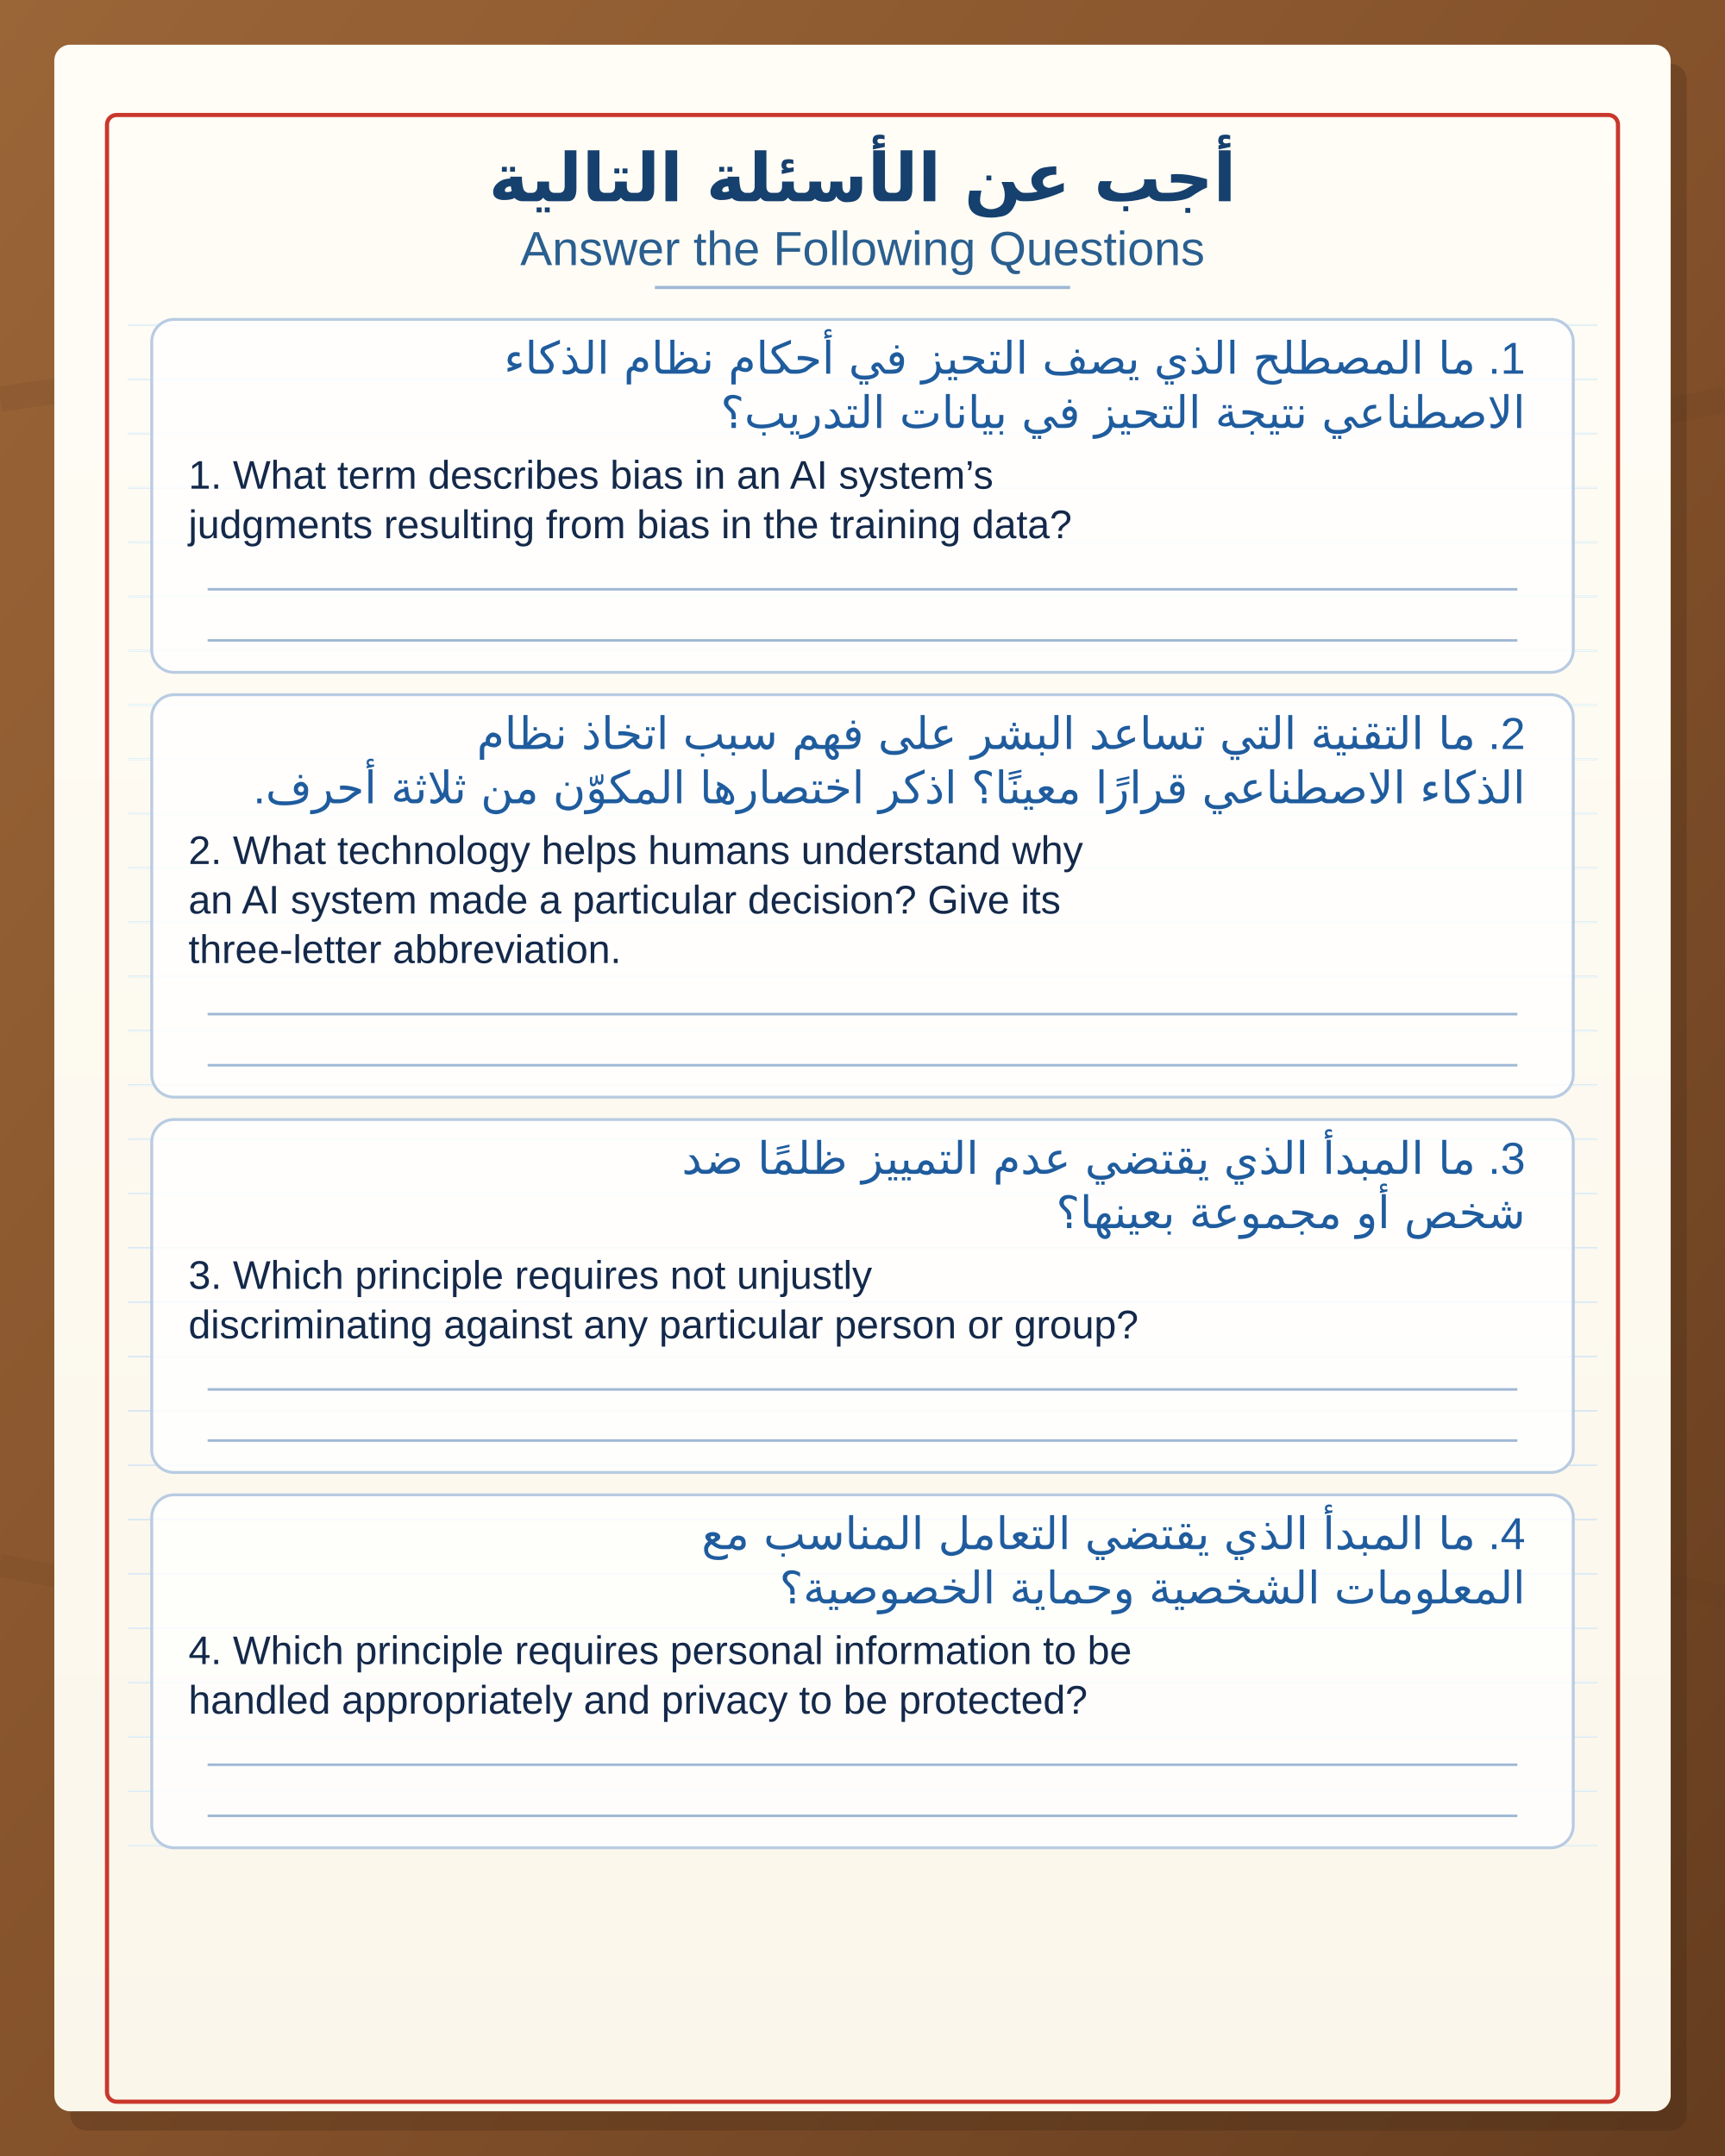
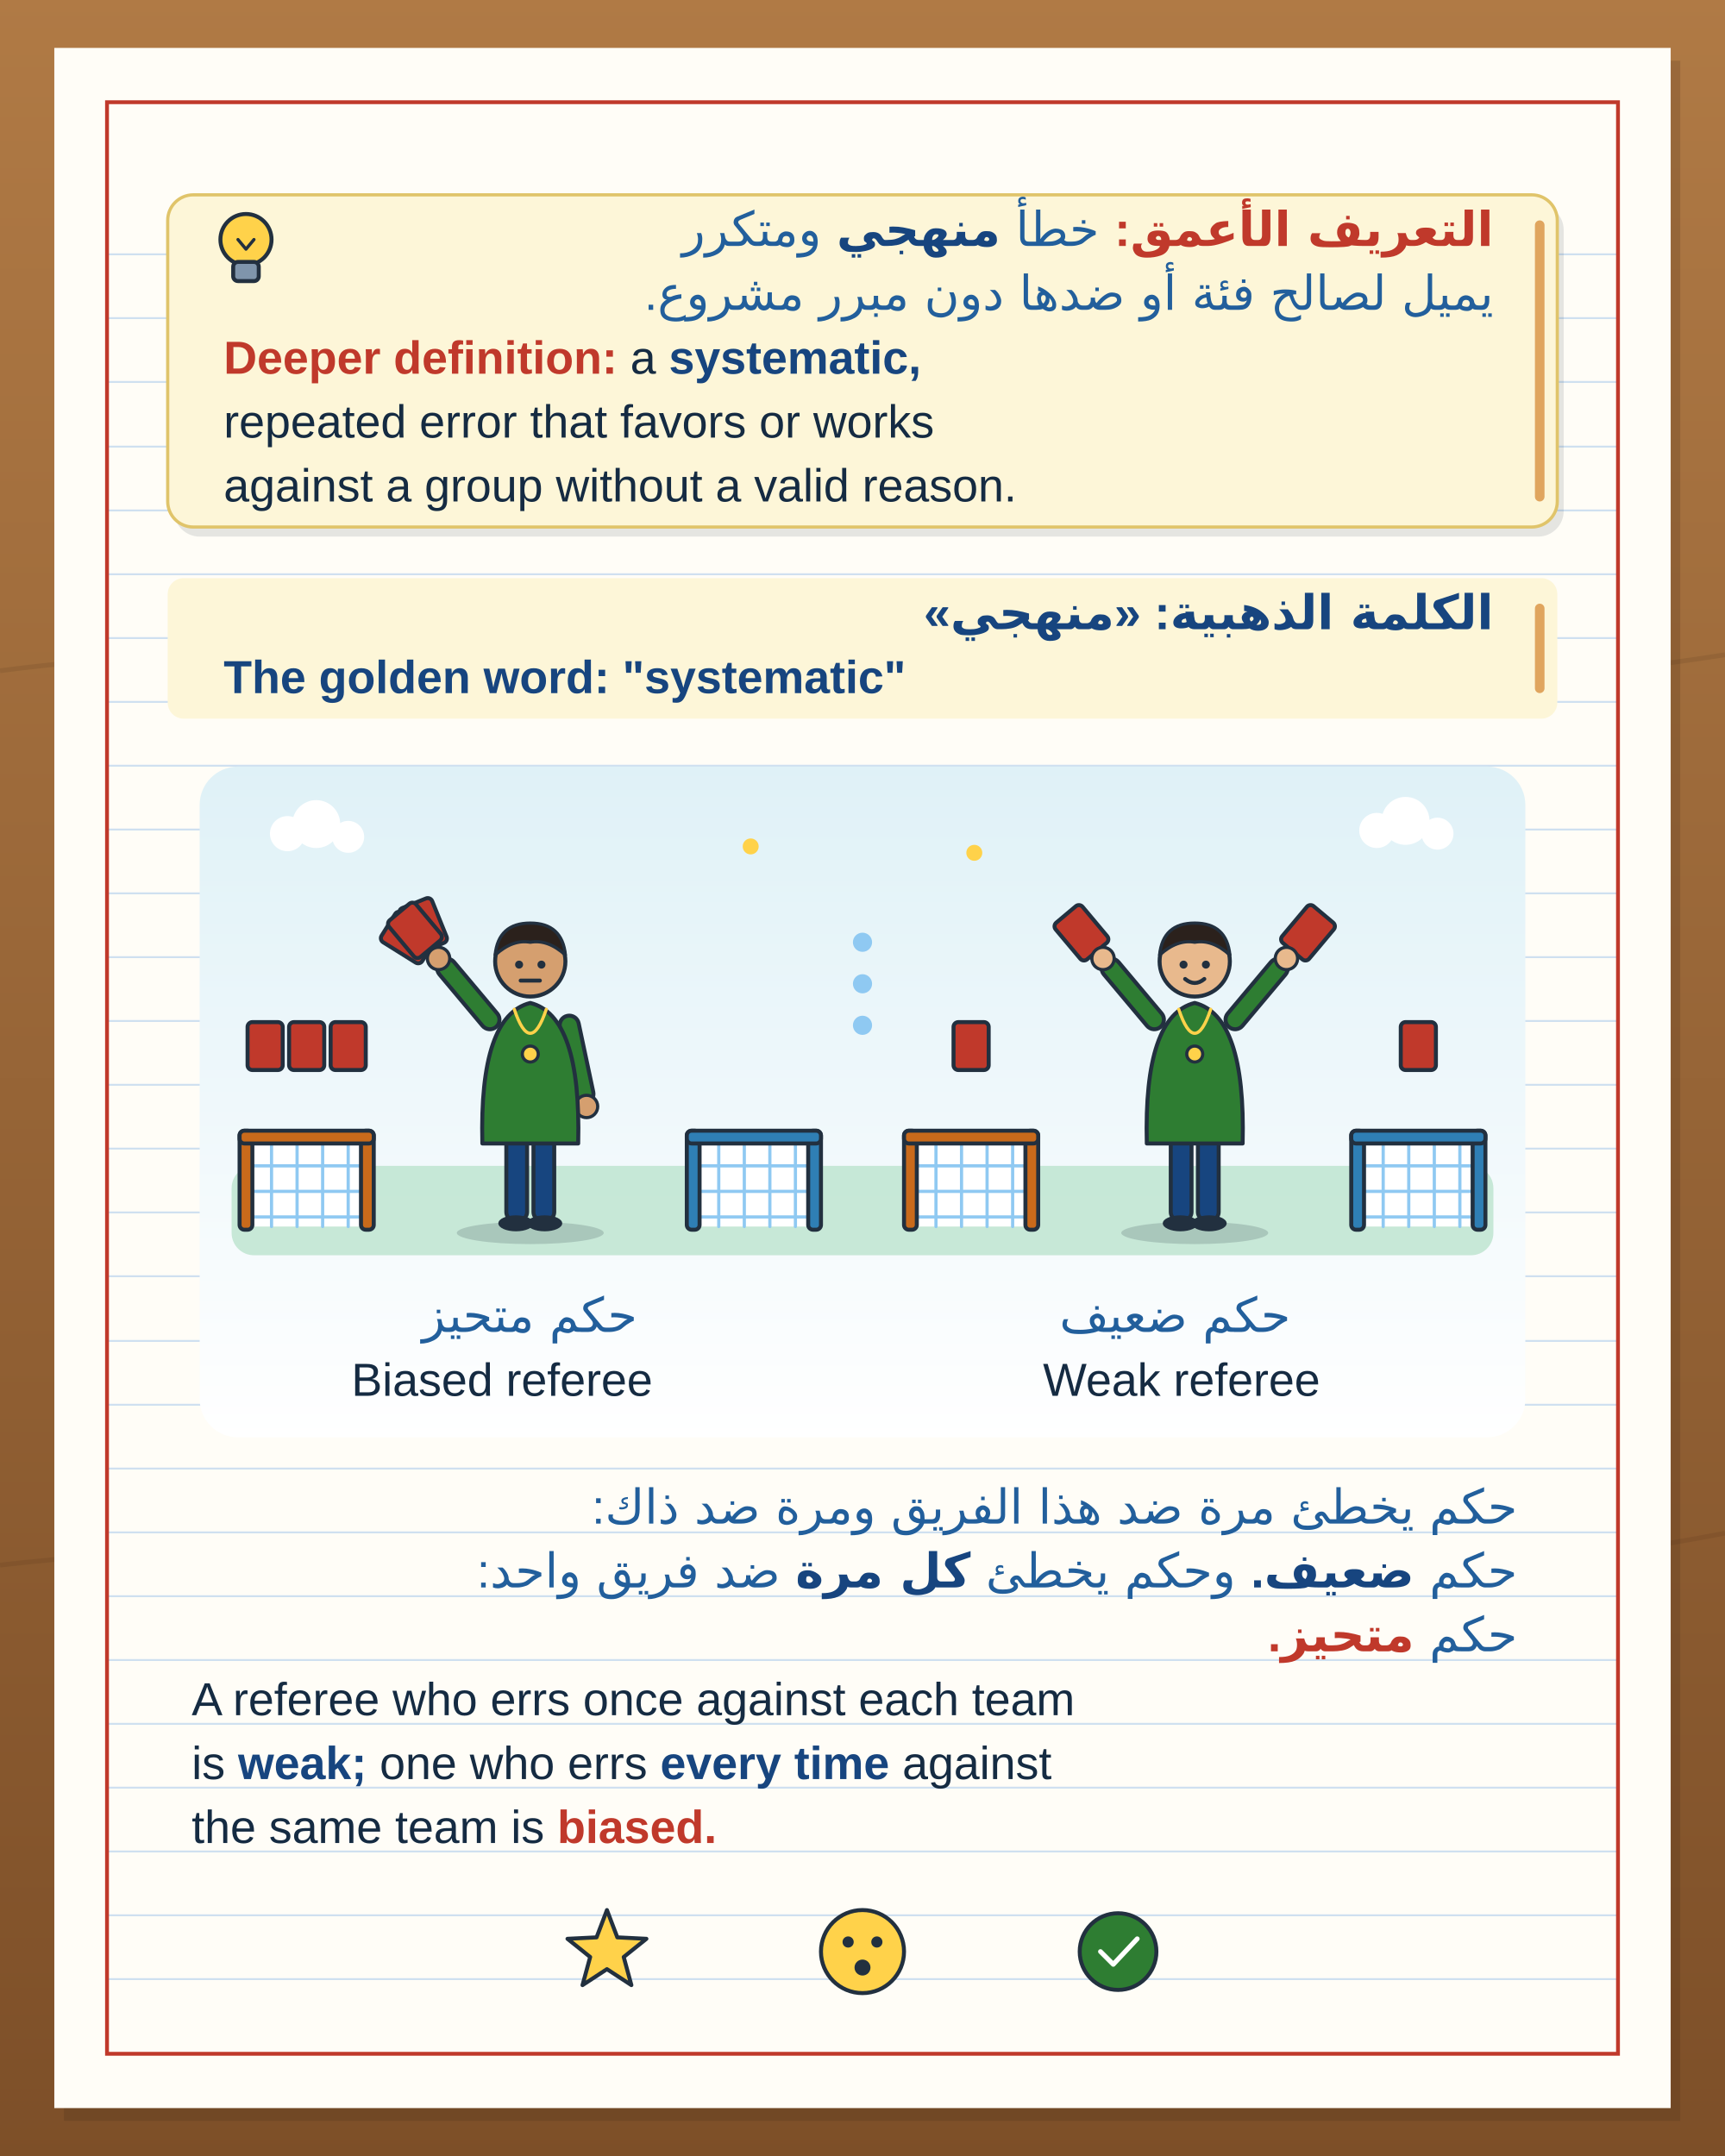
<svg xmlns="http://www.w3.org/2000/svg" width="1080" height="1350" viewBox="0 0 1080 1350" preserveAspectRatio="xMidYMid meet" style="width:100%;height:auto;max-width:1080px;display:block;margin:0 auto;">
  <defs>
-     <linearGradient id="woodGrad" x1="0" y1="0" x2="1" y2="1">
-       <stop offset="0" stop-color="#9a6537" />
-       <stop offset="0.55" stop-color="#82502a" />
-       <stop offset="1" stop-color="#653d1f" />
+     <linearGradient id="pmDesk" x1="0" y1="0" x2="0" y2="1">
+       <stop offset="0" stop-color="#b07a45" />
+       <stop offset="1" stop-color="#7d4f28" />
    </linearGradient>
-     <linearGradient id="paperGrad" x1="0" y1="0" x2="0" y2="1">
-       <stop offset="0" stop-color="#fffdf6" />
-       <stop offset="1" stop-color="#fbf6ea" />
+     <pattern id="pmRules" x="0" y="120" width="1080" height="40" patternUnits="userSpaceOnUse">
+       <line x1="0" y1="39.5" x2="1080" y2="39.5" stroke="#cfe0f0" stroke-width="1.4" />
+     </pattern>
+     <linearGradient id="ilSky" x1="0" y1="0" x2="0" y2="1">
+       <stop offset="0" stop-color="#dff1f7" />
+       <stop offset="1" stop-color="#ffffff" />
    </linearGradient>
-     <pattern id="ruledLines" x="0" y="0" width="1080" height="34" patternUnits="userSpaceOnUse">
-       <line x1="80" y1="33.5" x2="1000" y2="33.5" stroke="#cfe1f3" stroke-width="1.2" />
-     </pattern>
  </defs>
-   <rect x="0" y="0" width="1080" height="1350" fill="url(#woodGrad)" />
-   <path d="M0 250 C 300 200, 780 320, 1080 250" stroke="#4d2d15" stroke-width="16" fill="none" opacity=".10" />
-   <path d="M0 980 C 320 1050, 760 920, 1080 1000" stroke="#4d2d15" stroke-width="14" fill="none" opacity=".09" />
-   <rect x="44" y="40" width="1012" height="1294" rx="10" fill="#2c1a0c" opacity=".22" />
-   <rect x="34" y="28" width="1012" height="1294" rx="10" fill="url(#paperGrad)" />
-   <rect x="80" y="192" width="920" height="968" fill="url(#ruledLines)" opacity=".75" />
-   <rect x="67" y="72" width="946" height="1244" rx="6" fill="none" stroke="#c9372c" stroke-width="2.6" />
-   <text x="540" y="126" direction="rtl" unicode-bidi="plaintext" text-anchor="middle" font-family="Tahoma, Arial, Segoe UI, sans-serif" font-size="42" font-weight="bold" fill="#16406e">أجب عن الأسئلة التالية</text>
-   <text x="540" y="166" direction="ltr" unicode-bidi="plaintext" text-anchor="middle" font-family="Segoe Print, Comic Sans MS, Arial, sans-serif" font-size="30" fill="#2a5f8f">Answer the Following Questions</text>
-   <line x1="410" y1="180" x2="670" y2="180" stroke="#9fb8d4" stroke-width="2" />
-   <rect x="95" y="200" width="890" height="221" rx="14" fill="#ffffff" opacity=".80" />
-   <rect x="95" y="200" width="890" height="221" rx="14" fill="none" stroke="#b8cbe2" stroke-width="1.8" />
-   <text x="955" y="234" direction="rtl" unicode-bidi="plaintext" text-anchor="start" font-family="Tahoma, Arial, Segoe UI, sans-serif" font-size="28" fill="#1f5c9e">
-     <tspan x="955" dy="0">1. ما المصطلح الذي يصف التحيز في أحكام نظام الذكاء</tspan>
-     <tspan x="955" dy="34">الاصطناعي نتيجة التحيز في بيانات التدريب؟</tspan>
+   <rect x="0" y="0" width="1080" height="1350" fill="url(#pmDesk)" />
+   <path d="M0 420 C 300 380, 700 470, 1080 410" fill="none" stroke="#3a2411" stroke-width="3" opacity=".12" />
+   <path d="M0 980 C 350 940, 720 1030, 1080 960" fill="none" stroke="#3a2411" stroke-width="3" opacity=".12" />
+   <rect x="40" y="38" width="1012" height="1290" fill="#3a2411" opacity=".18" />
+   <rect x="34" y="30" width="1012" height="1290" fill="#fffdf7" />
+   <rect x="67" y="120" width="946" height="1152" fill="url(#pmRules)" />
+   <rect x="67" y="64" width="946" height="1222" fill="none" stroke="#c0392b" stroke-width="2.4" />
+   <rect x="109" y="128" width="870" height="208" rx="16" fill="#22303f" opacity=".12" />
+   <rect x="105" y="122" width="870" height="208" rx="16" fill="#fdf6d8" stroke="#e0c46a" stroke-width="2" />
+   <rect x="961" y="138" width="6" height="176" rx="3" fill="#e0a55e" />
+   <rect x="105" y="362" width="870" height="88" rx="10" fill="#fdf6d8" />
+   <rect x="961" y="378" width="6" height="56" rx="3" fill="#e0a55e" />
+   <g transform="translate(130 132)">
+     <circle cx="24" cy="18" r="16" fill="#ffd24a" stroke="#22303f" stroke-width="2.5" />
+     <rect x="16" y="32" width="16" height="12" rx="3" fill="#7f95ab" stroke="#22303f" stroke-width="2.5" />
+     <path d="M19 18 L24 24 L29 18" fill="none" stroke="#22303f" stroke-width="2" stroke-linecap="round" stroke-linejoin="round" />
+   </g>
+   <g>
+     <rect x="125" y="480" width="830" height="420" rx="24" fill="url(#ilSky)" />
+     <circle cx="180" cy="522" r="11" fill="#ffffff" />
+     <circle cx="198" cy="516" r="15" fill="#ffffff" />
+     <circle cx="218" cy="524" r="10" fill="#ffffff" />
+     <circle cx="862" cy="520" r="11" fill="#ffffff" />
+     <circle cx="880" cy="514" r="15" fill="#ffffff" />
+     <circle cx="900" cy="522" r="10" fill="#ffffff" />
+     <circle cx="470" cy="530" r="5" fill="#ffd24a" />
+     <circle cx="610" cy="534" r="5" fill="#ffd24a" />
+     <rect x="145" y="730" width="790" height="56" rx="14" fill="#a9dcbe" opacity=".6" />
+     <circle cx="540" cy="590" r="6" fill="#8fc9f2" />
+     <circle cx="540" cy="616" r="6" fill="#8fc9f2" />
+     <circle cx="540" cy="642" r="6" fill="#8fc9f2" />
+     <g transform="translate(150 708)">
+       <rect x="4" y="4" width="76" height="56" fill="#ffffff" />
+       <path d="M20 6 L20 60 M36 6 L36 60 M52 6 L52 60 M68 6 L68 60 M6 22 L78 22 M6 38 L78 38 M6 54 L78 54" fill="none" stroke="#8fc9f2" stroke-width="2" stroke-linecap="round" />
+       <rect x="0" y="0" width="8" height="62" rx="3" fill="#c96a1b" stroke="#22303f" stroke-width="2.5" />
+       <rect x="76" y="0" width="8" height="62" rx="3" fill="#c96a1b" stroke="#22303f" stroke-width="2.5" />
+       <rect x="0" y="0" width="84" height="8" rx="3" fill="#c96a1b" stroke="#22303f" stroke-width="2.5" />
+     </g>
+     <g transform="translate(430 708)">
+       <rect x="4" y="4" width="76" height="56" fill="#ffffff" />
+       <path d="M20 6 L20 60 M36 6 L36 60 M52 6 L52 60 M68 6 L68 60 M6 22 L78 22 M6 38 L78 38 M6 54 L78 54" fill="none" stroke="#8fc9f2" stroke-width="2" stroke-linecap="round" />
+       <rect x="0" y="0" width="8" height="62" rx="3" fill="#2f7fb5" stroke="#22303f" stroke-width="2.5" />
+       <rect x="76" y="0" width="8" height="62" rx="3" fill="#2f7fb5" stroke="#22303f" stroke-width="2.5" />
+       <rect x="0" y="0" width="84" height="8" rx="3" fill="#2f7fb5" stroke="#22303f" stroke-width="2.5" />
+     </g>
+     <g transform="translate(566 708)">
+       <rect x="4" y="4" width="76" height="56" fill="#ffffff" />
+       <path d="M20 6 L20 60 M36 6 L36 60 M52 6 L52 60 M68 6 L68 60 M6 22 L78 22 M6 38 L78 38 M6 54 L78 54" fill="none" stroke="#8fc9f2" stroke-width="2" stroke-linecap="round" />
+       <rect x="0" y="0" width="8" height="62" rx="3" fill="#c96a1b" stroke="#22303f" stroke-width="2.5" />
+       <rect x="76" y="0" width="8" height="62" rx="3" fill="#c96a1b" stroke="#22303f" stroke-width="2.5" />
+       <rect x="0" y="0" width="84" height="8" rx="3" fill="#c96a1b" stroke="#22303f" stroke-width="2.5" />
+     </g>
+     <g transform="translate(846 708)">
+       <rect x="4" y="4" width="76" height="56" fill="#ffffff" />
+       <path d="M20 6 L20 60 M36 6 L36 60 M52 6 L52 60 M68 6 L68 60 M6 22 L78 22 M6 38 L78 38 M6 54 L78 54" fill="none" stroke="#8fc9f2" stroke-width="2" stroke-linecap="round" />
+       <rect x="0" y="0" width="8" height="62" rx="3" fill="#2f7fb5" stroke="#22303f" stroke-width="2.5" />
+       <rect x="76" y="0" width="8" height="62" rx="3" fill="#2f7fb5" stroke="#22303f" stroke-width="2.5" />
+       <rect x="0" y="0" width="84" height="8" rx="3" fill="#2f7fb5" stroke="#22303f" stroke-width="2.5" />
+     </g>
+     <rect x="155" y="640" width="22" height="30" rx="3" fill="#c0392b" stroke="#22303f" stroke-width="2.5" />
+     <rect x="181" y="640" width="22" height="30" rx="3" fill="#c0392b" stroke="#22303f" stroke-width="2.5" />
+     <rect x="207" y="640" width="22" height="30" rx="3" fill="#c0392b" stroke="#22303f" stroke-width="2.5" />
+     <rect x="597" y="640" width="22" height="30" rx="3" fill="#c0392b" stroke="#22303f" stroke-width="2.5" />
+     <rect x="877" y="640" width="22" height="30" rx="3" fill="#c0392b" stroke="#22303f" stroke-width="2.5" />
+     <g transform="translate(748 0)">
+       <ellipse cx="0" cy="772" rx="46" ry="7" fill="#22303f" opacity=".18" />
+       <g transform="translate(-24 640) rotate(-40)">
+         <rect x="-6" y="-50" width="12" height="54" rx="6" fill="#2e7d32" stroke="#22303f" stroke-width="2.5" />
+         <rect x="-11" y="-88" width="22" height="30" rx="3" fill="#c0392b" stroke="#22303f" stroke-width="2.5" />
+         <circle cx="0" cy="-52" r="7" fill="#e8b98d" stroke="#22303f" stroke-width="2" />
+       </g>
+       <g transform="translate(24 640) rotate(40)">
+         <rect x="-6" y="-50" width="12" height="54" rx="6" fill="#2e7d32" stroke="#22303f" stroke-width="2.5" />
+         <rect x="-11" y="-88" width="22" height="30" rx="3" fill="#c0392b" stroke="#22303f" stroke-width="2.5" />
+         <circle cx="0" cy="-52" r="7" fill="#e8b98d" stroke="#22303f" stroke-width="2" />
+       </g>
+       <rect x="-15" y="704" width="13" height="60" rx="5" fill="#17457f" stroke="#22303f" stroke-width="2.5" />
+       <rect x="2" y="704" width="13" height="60" rx="5" fill="#17457f" stroke="#22303f" stroke-width="2.5" />
+       <ellipse cx="-9" cy="766" rx="11" ry="5" fill="#22303f" />
+       <ellipse cx="9" cy="766" rx="11" ry="5" fill="#22303f" />
+       <path d="M-30 716 Q-32 636 0 628 Q32 636 30 716 Z" fill="#2e7d32" stroke="#22303f" stroke-width="2.5" stroke-linejoin="round" />
+       <path d="M-10 632 Q0 662 10 632" fill="none" stroke="#ffd24a" stroke-width="2" stroke-linecap="round" />
+       <circle cx="0" cy="660" r="5" fill="#ffd24a" stroke="#22303f" stroke-width="2" />
+       <circle cx="0" cy="602" r="22" fill="#e8b98d" stroke="#22303f" stroke-width="2.5" />
+       <path d="M-22 598 Q-20 578 0 578 Q20 578 22 598 Q11 588 0 590 Q-11 588 -22 598 Z" fill="#2b211c" stroke="#22303f" stroke-width="2" stroke-linejoin="round" />
+       <circle cx="-7" cy="604" r="2.5" fill="#22303f" />
+       <circle cx="7" cy="604" r="2.5" fill="#22303f" />
+       <path d="M-6 613 Q0 618 6 613" fill="none" stroke="#22303f" stroke-width="2.5" stroke-linecap="round" />
+     </g>
+     <g transform="translate(332 0)">
+       <ellipse cx="0" cy="772" rx="46" ry="7" fill="#22303f" opacity=".18" />
+       <g transform="translate(-24 640) rotate(-40)">
+         <rect x="-6" y="-50" width="12" height="54" rx="6" fill="#2e7d32" stroke="#22303f" stroke-width="2.5" />
+         <g transform="translate(0 -56) rotate(-18)">
+           <rect x="-11" y="-34" width="22" height="30" rx="3" fill="#c0392b" stroke="#22303f" stroke-width="2.5" />
+         </g>
+         <g transform="translate(0 -56) rotate(18)">
+           <rect x="-11" y="-34" width="22" height="30" rx="3" fill="#c0392b" stroke="#22303f" stroke-width="2.5" />
+         </g>
+         <g transform="translate(0 -56)">
+           <rect x="-11" y="-34" width="22" height="30" rx="3" fill="#c0392b" stroke="#22303f" stroke-width="2.5" />
+         </g>
+         <circle cx="0" cy="-52" r="7" fill="#d59f6f" stroke="#22303f" stroke-width="2" />
+       </g>
+       <g transform="translate(24 640) rotate(-12)">
+         <rect x="-6" y="-4" width="12" height="56" rx="6" fill="#2e7d32" stroke="#22303f" stroke-width="2.5" />
+         <circle cx="0" cy="54" r="7" fill="#d59f6f" stroke="#22303f" stroke-width="2" />
+       </g>
+       <rect x="-15" y="704" width="13" height="60" rx="5" fill="#17457f" stroke="#22303f" stroke-width="2.5" />
+       <rect x="2" y="704" width="13" height="60" rx="5" fill="#17457f" stroke="#22303f" stroke-width="2.5" />
+       <ellipse cx="-9" cy="766" rx="11" ry="5" fill="#22303f" />
+       <ellipse cx="9" cy="766" rx="11" ry="5" fill="#22303f" />
+       <path d="M-30 716 Q-32 636 0 628 Q32 636 30 716 Z" fill="#2e7d32" stroke="#22303f" stroke-width="2.5" stroke-linejoin="round" />
+       <path d="M-10 632 Q0 662 10 632" fill="none" stroke="#ffd24a" stroke-width="2" stroke-linecap="round" />
+       <circle cx="0" cy="660" r="5" fill="#ffd24a" stroke="#22303f" stroke-width="2" />
+       <circle cx="0" cy="602" r="22" fill="#d59f6f" stroke="#22303f" stroke-width="2.5" />
+       <path d="M-22 598 Q-20 578 0 578 Q20 578 22 598 Q11 588 0 590 Q-11 588 -22 598 Z" fill="#2b211c" stroke="#22303f" stroke-width="2" stroke-linejoin="round" />
+       <circle cx="-7" cy="604" r="2.5" fill="#22303f" />
+       <circle cx="7" cy="604" r="2.5" fill="#22303f" />
+       <path d="M-6 614 L6 614" fill="none" stroke="#22303f" stroke-width="2.5" stroke-linecap="round" />
+     </g>
+   </g>
+   <g transform="translate(352 1194)">
+     <polygon points="28,2 34.5,19.1 52.7,20 38.5,31.4 43.3,49 28,39 12.7,49 17.5,31.4 3.3,20 21.5,19.1" fill="#ffd24a" stroke="#22303f" stroke-width="2.5" stroke-linejoin="round" />
+   </g>
+   <g transform="translate(540 1222)">
+     <circle cx="0" cy="0" r="26" fill="#ffd24a" stroke="#22303f" stroke-width="2.5" />
+     <circle cx="-9" cy="-6" r="3.5" fill="#22303f" />
+     <circle cx="9" cy="-6" r="3.5" fill="#22303f" />
+     <circle cx="0" cy="10" r="5" fill="#22303f" />
+   </g>
+   <g transform="translate(672 1194)">
+     <circle cx="28" cy="28" r="24" fill="#2e7d32" stroke="#22303f" stroke-width="2.5" />
+     <path d="M17 28 L25 36 L40 20" fill="none" stroke="#ffffff" stroke-width="3" stroke-linecap="round" stroke-linejoin="round" />
+   </g>
+   <text x="935" y="154" direction="rtl" unicode-bidi="plaintext" text-anchor="start" font-family="Tahoma, Arial, Segoe UI, sans-serif" font-size="30" fill="#225f9c">
+     <tspan x="935" dy="0">
+       <tspan font-weight="bold" fill="#c0392b">التعريف الأعمق:</tspan> خطأ <tspan font-weight="bold" fill="#17457f">منهجي</tspan> ومتكرر</tspan>
+     <tspan x="935" dy="40">يميل لصالح فئة أو ضدها دون مبرر مشروع.</tspan>
  </text>
-   <text x="118" y="306" direction="ltr" unicode-bidi="plaintext" text-anchor="start" font-family="Segoe Print, Comic Sans MS, Arial, sans-serif" font-size="25" fill="#14294a">
-     <tspan x="118" dy="0">1. What term describes bias in an AI system’s</tspan>
-     <tspan x="118" dy="31">judgments resulting from bias in the training data?</tspan>
+   <text x="140" y="234" direction="ltr" unicode-bidi="plaintext" text-anchor="start" font-family="Segoe Print, Comic Sans MS, Arial, sans-serif" font-size="29" fill="#152b42">
+     <tspan x="140" dy="0">
+       <tspan font-weight="bold" fill="#c0392b">Deeper definition:</tspan> a <tspan font-weight="bold" fill="#17457f">systematic,</tspan>
+     </tspan>
+     <tspan x="140" dy="40">repeated error that favors or works</tspan>
+     <tspan x="140" dy="40">against a group without a valid reason.</tspan>
  </text>
-   <line x1="130" y1="369" x2="950" y2="369" stroke="#9fb8d4" stroke-width="1.6" />
-   <line x1="130" y1="401" x2="950" y2="401" stroke="#9fb8d4" stroke-width="1.6" />
-   <rect x="95" y="435" width="890" height="252" rx="14" fill="#ffffff" opacity=".80" />
-   <rect x="95" y="435" width="890" height="252" rx="14" fill="none" stroke="#b8cbe2" stroke-width="1.8" />
-   <text x="955" y="469" direction="rtl" unicode-bidi="plaintext" text-anchor="start" font-family="Tahoma, Arial, Segoe UI, sans-serif" font-size="28" fill="#1f5c9e">
-     <tspan x="955" dy="0">2. ما التقنية التي تساعد البشر على فهم سبب اتخاذ نظام</tspan>
-     <tspan x="955" dy="34">الذكاء الاصطناعي قرارًا معينًا؟ اذكر اختصارها المكوّن من ثلاثة أحرف.</tspan>
+   <text x="935" y="394" direction="rtl" unicode-bidi="plaintext" text-anchor="start" font-family="Tahoma, Arial, Segoe UI, sans-serif" font-size="30" font-weight="bold" fill="#17457f">الكلمة الذهبية: «منهجي»</text>
+   <text x="140" y="434" direction="ltr" unicode-bidi="plaintext" text-anchor="start" font-family="Segoe Print, Comic Sans MS, Arial, sans-serif" font-size="29" font-weight="bold" fill="#17457f">The golden word: "systematic"</text>
+   <text x="808" y="834" direction="rtl" unicode-bidi="plaintext" text-anchor="start" font-family="Tahoma, Arial, Segoe UI, sans-serif" font-size="30" fill="#225f9c">حكم ضعيف</text>
+   <text x="653" y="874" direction="ltr" unicode-bidi="plaintext" text-anchor="start" font-family="Segoe Print, Comic Sans MS, Arial, sans-serif" font-size="29" fill="#152b42">Weak referee</text>
+   <text x="399" y="834" direction="rtl" unicode-bidi="plaintext" text-anchor="start" font-family="Tahoma, Arial, Segoe UI, sans-serif" font-size="30" fill="#225f9c">حكم متحيز</text>
+   <text x="220" y="874" direction="ltr" unicode-bidi="plaintext" text-anchor="start" font-family="Segoe Print, Comic Sans MS, Arial, sans-serif" font-size="29" fill="#152b42">Biased referee</text>
+   <text x="950" y="954" direction="rtl" unicode-bidi="plaintext" text-anchor="start" font-family="Tahoma, Arial, Segoe UI, sans-serif" font-size="30" fill="#225f9c">
+     <tspan x="950" dy="0">حكم يخطئ مرة ضد هذا الفريق ومرة ضد ذاك:</tspan>
+     <tspan x="950" dy="40">حكم <tspan font-weight="bold" fill="#17457f">ضعيف.</tspan> وحكم يخطئ <tspan font-weight="bold" fill="#17457f">كل مرة</tspan> ضد فريق واحد:</tspan>
+     <tspan x="950" dy="40">حكم <tspan font-weight="bold" fill="#c0392b">متحيز.</tspan>
+     </tspan>
  </text>
-   <text x="118" y="541" direction="ltr" unicode-bidi="plaintext" text-anchor="start" font-family="Segoe Print, Comic Sans MS, Arial, sans-serif" font-size="25" fill="#14294a">
-     <tspan x="118" dy="0">2. What technology helps humans understand why</tspan>
-     <tspan x="118" dy="31">an AI system made a particular decision? Give its</tspan>
-     <tspan x="118" dy="31">three-letter abbreviation.</tspan>
+   <text x="120" y="1074" direction="ltr" unicode-bidi="plaintext" text-anchor="start" font-family="Segoe Print, Comic Sans MS, Arial, sans-serif" font-size="29" fill="#152b42">
+     <tspan x="120" dy="0">A referee who errs once against each team</tspan>
+     <tspan x="120" dy="40">is <tspan font-weight="bold" fill="#17457f">weak;</tspan> one who errs <tspan font-weight="bold" fill="#17457f">every time</tspan> against</tspan>
+     <tspan x="120" dy="40">the same team is <tspan font-weight="bold" fill="#c0392b">biased.</tspan>
+     </tspan>
  </text>
-   <line x1="130" y1="635" x2="950" y2="635" stroke="#9fb8d4" stroke-width="1.6" />
-   <line x1="130" y1="667" x2="950" y2="667" stroke="#9fb8d4" stroke-width="1.6" />
-   <rect x="95" y="701" width="890" height="221" rx="14" fill="#ffffff" opacity=".80" />
-   <rect x="95" y="701" width="890" height="221" rx="14" fill="none" stroke="#b8cbe2" stroke-width="1.8" />
-   <text x="955" y="735" direction="rtl" unicode-bidi="plaintext" text-anchor="start" font-family="Tahoma, Arial, Segoe UI, sans-serif" font-size="28" fill="#1f5c9e">
-     <tspan x="955" dy="0">3. ما المبدأ الذي يقتضي عدم التمييز ظلمًا ضد</tspan>
-     <tspan x="955" dy="34">شخص أو مجموعة بعينها؟</tspan>
-   </text>
-   <text x="118" y="807" direction="ltr" unicode-bidi="plaintext" text-anchor="start" font-family="Segoe Print, Comic Sans MS, Arial, sans-serif" font-size="25" fill="#14294a">
-     <tspan x="118" dy="0">3. Which principle requires not unjustly</tspan>
-     <tspan x="118" dy="31">discriminating against any particular person or group?</tspan>
-   </text>
-   <line x1="130" y1="870" x2="950" y2="870" stroke="#9fb8d4" stroke-width="1.6" />
-   <line x1="130" y1="902" x2="950" y2="902" stroke="#9fb8d4" stroke-width="1.6" />
-   <rect x="95" y="936" width="890" height="221" rx="14" fill="#ffffff" opacity=".80" />
-   <rect x="95" y="936" width="890" height="221" rx="14" fill="none" stroke="#b8cbe2" stroke-width="1.8" />
-   <text x="955" y="970" direction="rtl" unicode-bidi="plaintext" text-anchor="start" font-family="Tahoma, Arial, Segoe UI, sans-serif" font-size="28" fill="#1f5c9e">
-     <tspan x="955" dy="0">4. ما المبدأ الذي يقتضي التعامل المناسب مع</tspan>
-     <tspan x="955" dy="34">المعلومات الشخصية وحماية الخصوصية؟</tspan>
-   </text>
-   <text x="118" y="1042" direction="ltr" unicode-bidi="plaintext" text-anchor="start" font-family="Segoe Print, Comic Sans MS, Arial, sans-serif" font-size="25" fill="#14294a">
-     <tspan x="118" dy="0">4. Which principle requires personal information to be</tspan>
-     <tspan x="118" dy="31">handled appropriately and privacy to be protected?</tspan>
-   </text>
-   <line x1="130" y1="1105" x2="950" y2="1105" stroke="#9fb8d4" stroke-width="1.6" />
-   <line x1="130" y1="1137" x2="950" y2="1137" stroke="#9fb8d4" stroke-width="1.6" />
</svg>
